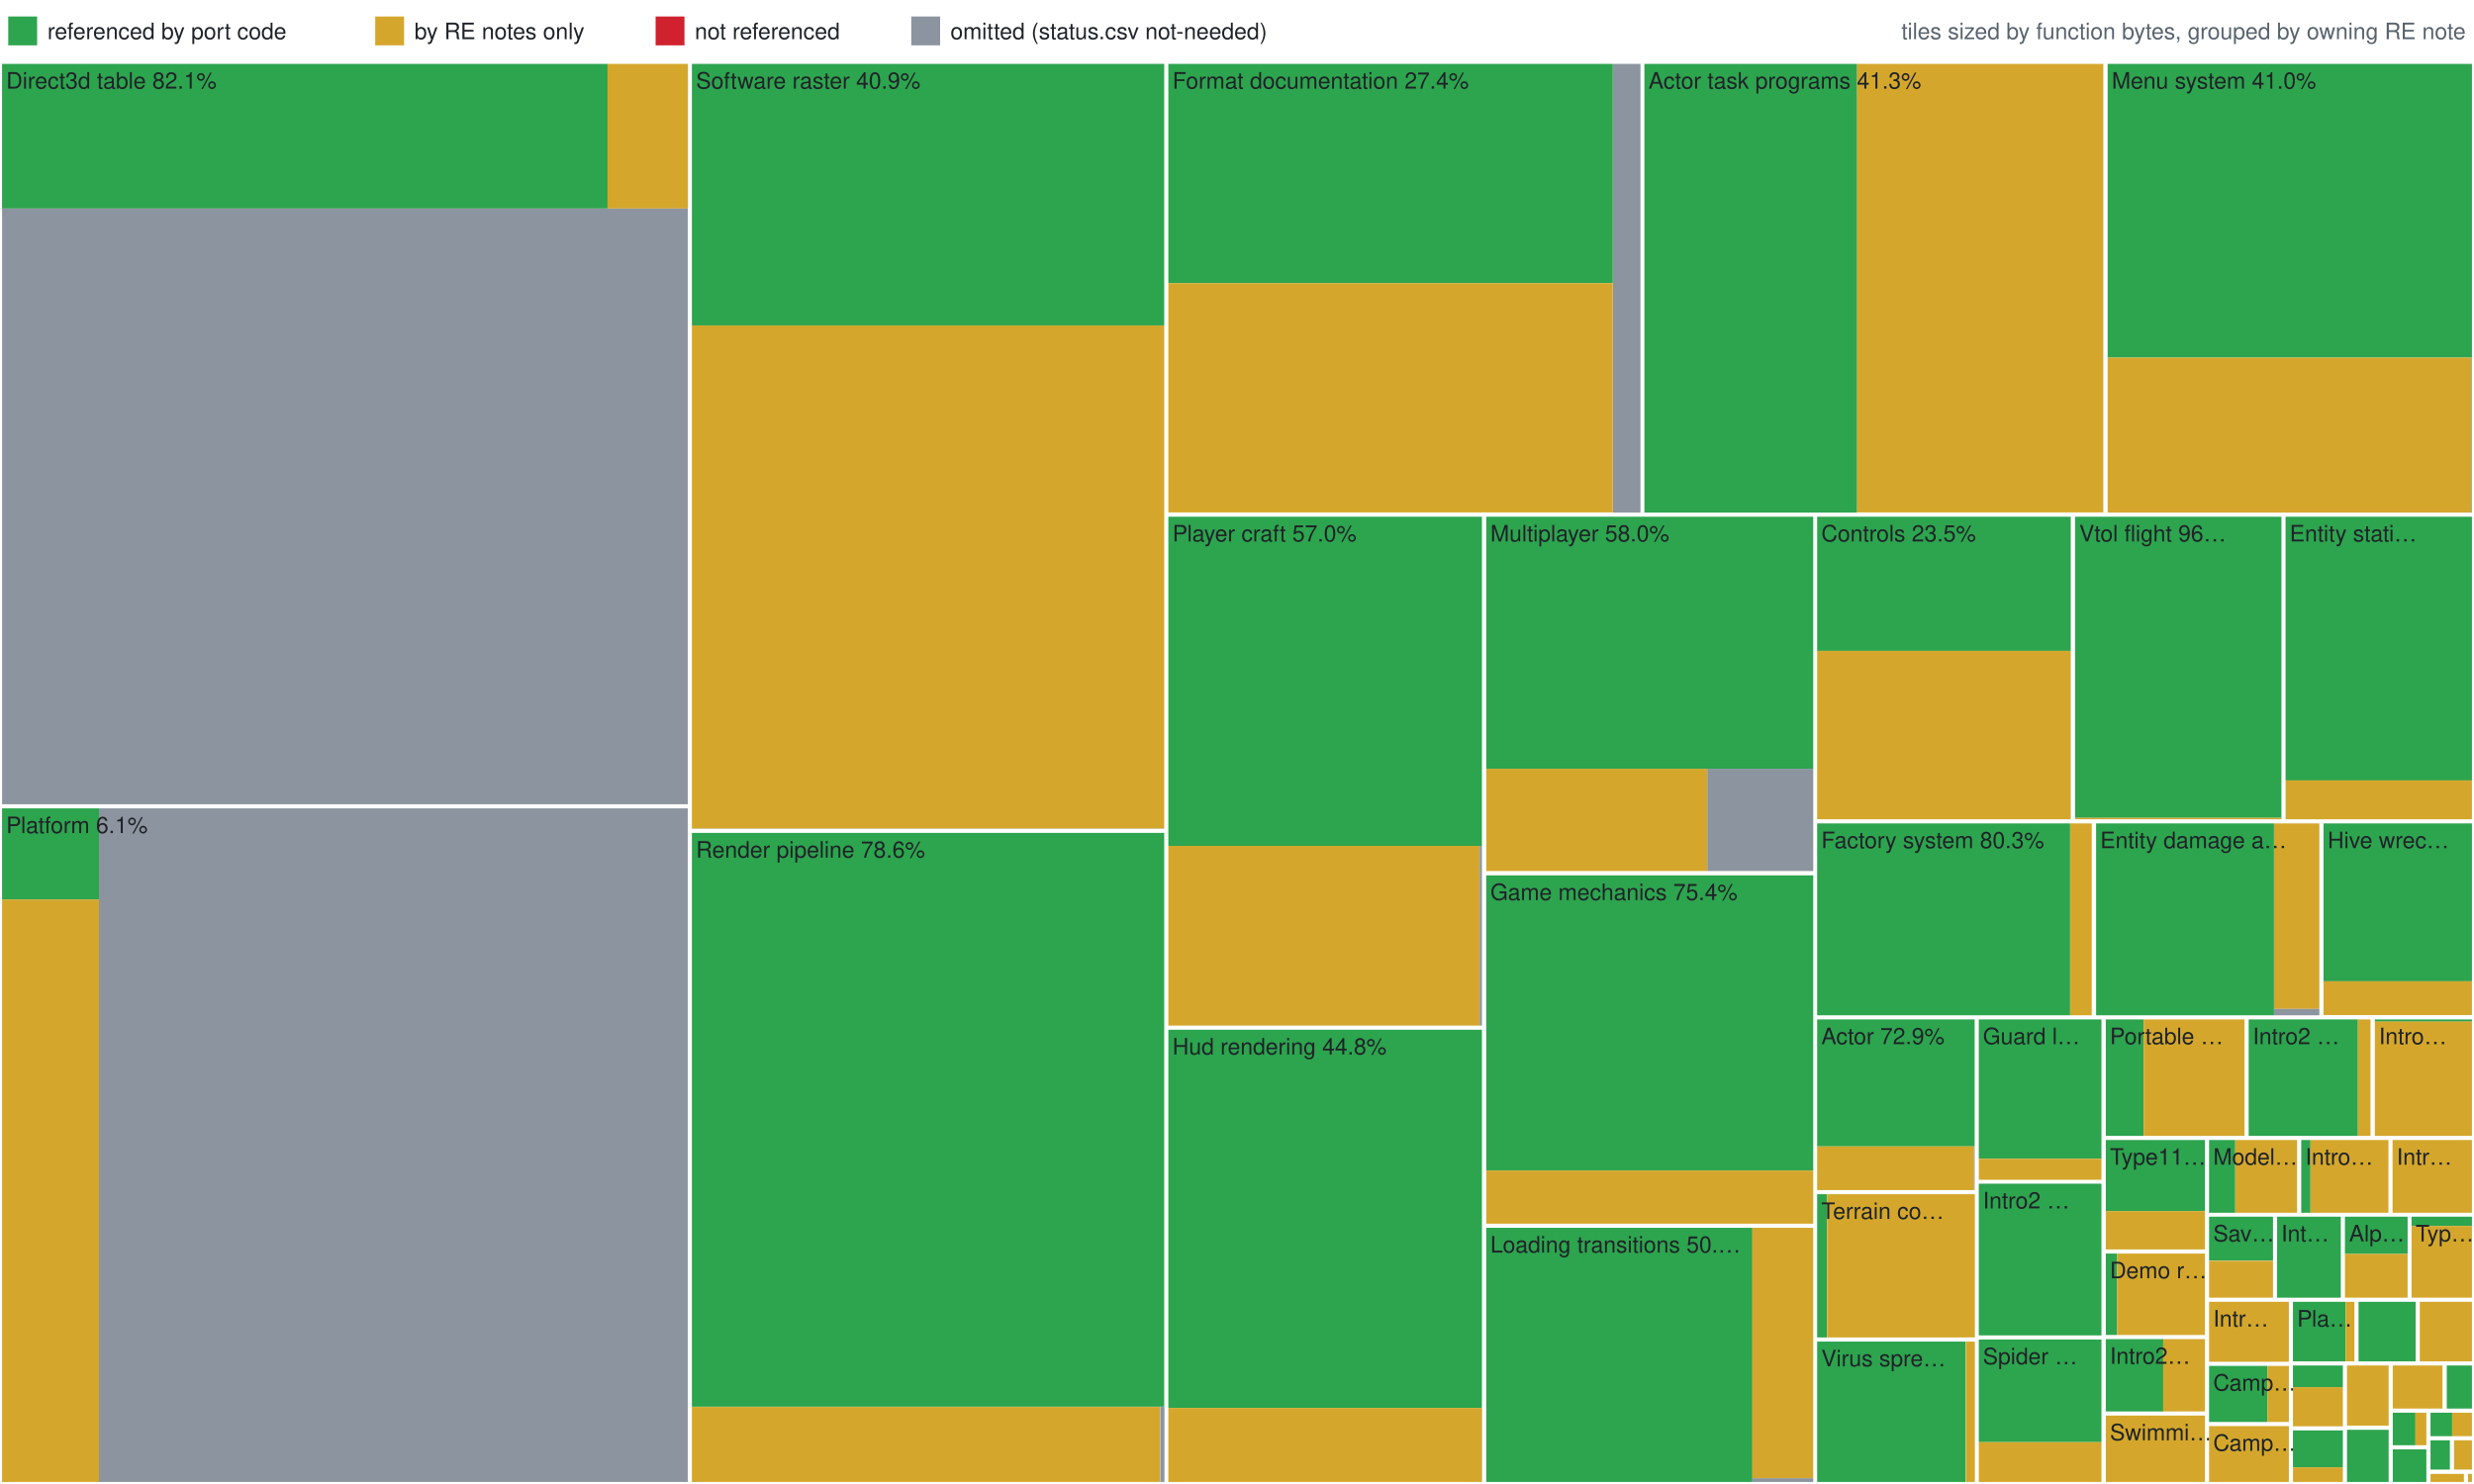
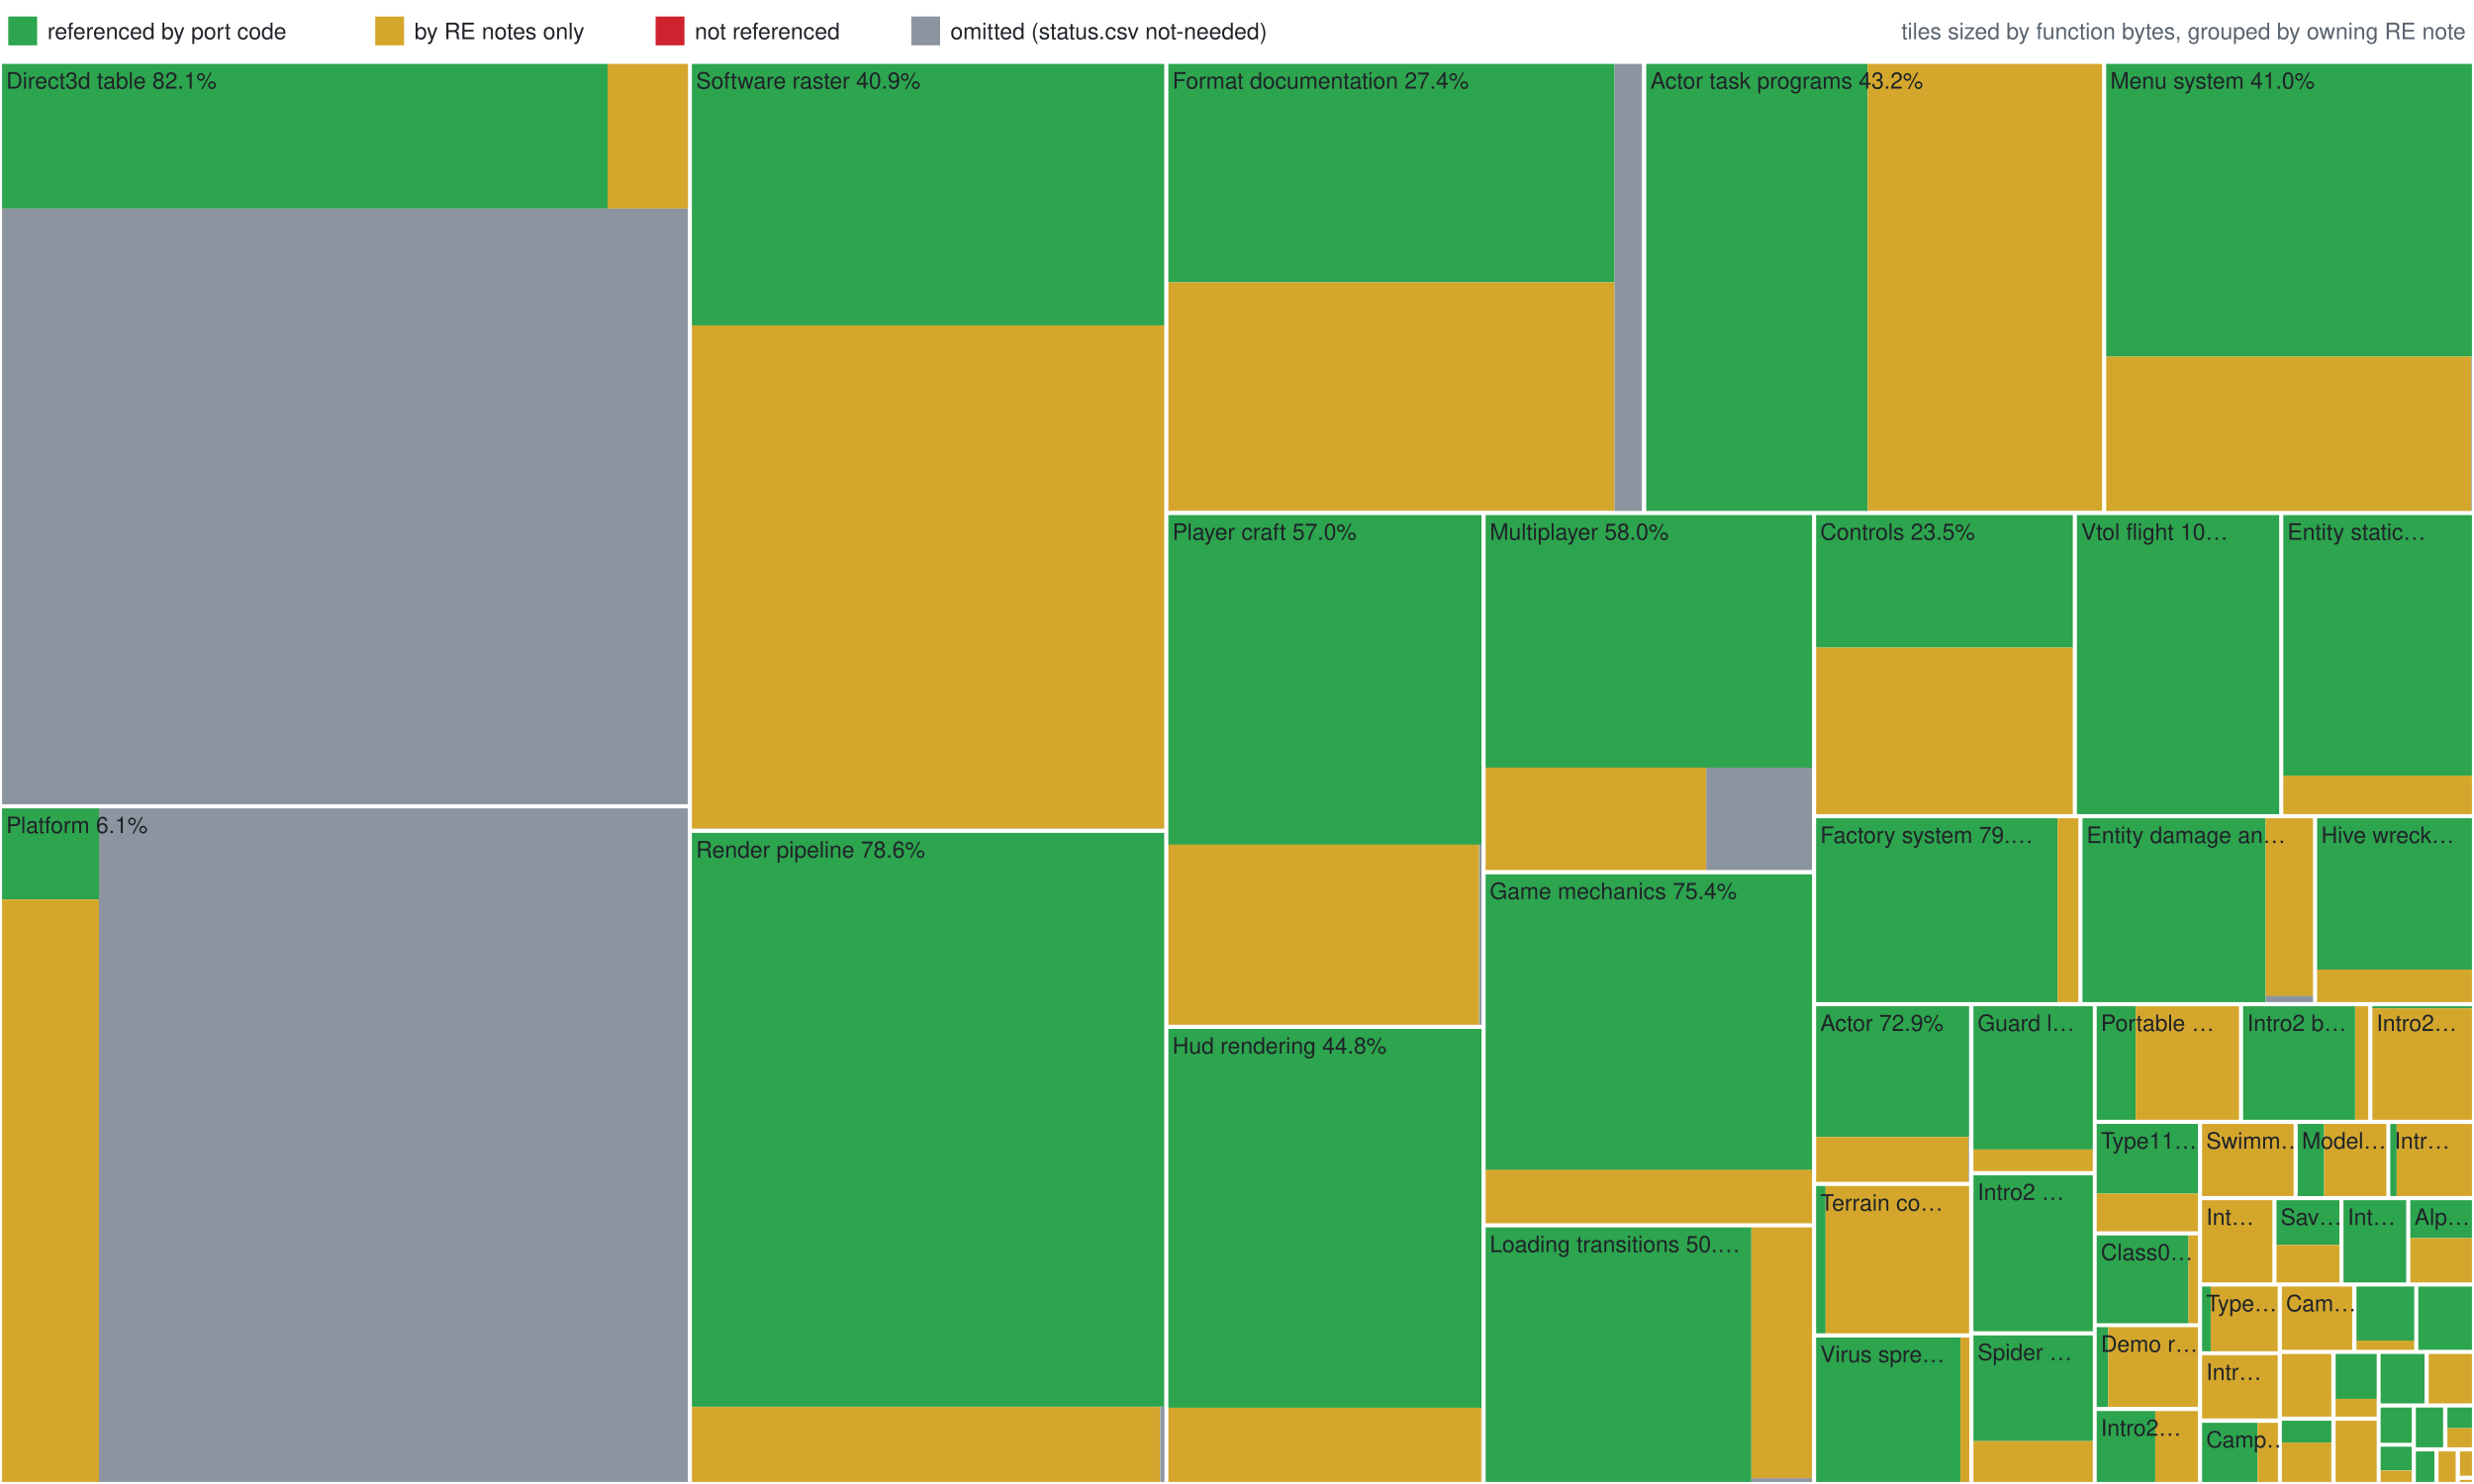
<svg xmlns="http://www.w3.org/2000/svg" width="1200" height="720" viewBox="0 0 1200 720" font-family="Segoe UI, Helvetica, Arial, sans-serif" font-size="11">
  <rect width="1200" height="720" fill="#ffffff" />
  <rect x="4" y="8" width="14" height="14" fill="#2da44e" />
  <text x="23" y="19" fill="#1f2328">referenced by port code</text>
  <rect x="182" y="8" width="14" height="14" fill="#d4a72c" />
  <text x="201" y="19" fill="#1f2328">by RE notes only</text>
  <rect x="318" y="8" width="14" height="14" fill="#cf222e" />
  <text x="337" y="19" fill="#1f2328">not referenced</text>
  <rect x="442" y="8" width="14" height="14" fill="#8c959f" />
  <text x="461" y="19" fill="#1f2328">omitted (status.csv not-needed)</text>
  <text x="1196" y="19" fill="#59636e" text-anchor="end">tiles sized by function bytes, grouped by owning RE note</text>
  <g>
    <rect x="1" y="31" width="293.7" height="70.2" fill="#2da44e" />
    <rect x="294.7" y="31" width="39" height="70.2" fill="#d4a72c" />
    <rect x="1" y="101.2" width="332.6" height="289" fill="#8c959f" />
    <text x="3" y="43" fill="#1f2328">Direct3d table 82.1%</text>
  </g>
  <g>
    <rect x="1" y="392.2" width="47" height="44.2" fill="#2da44e" />
    <rect x="1" y="436.4" width="47" height="282.6" fill="#d4a72c" />
    <rect x="48" y="392.2" width="285.6" height="326.8" fill="#8c959f" />
    <text x="3" y="404.2" fill="#1f2328">Platform 6.1%</text>
  </g>
  <g>
    <rect x="335.6" y="31" width="229.1" height="126.9" fill="#2da44e" />
    <rect x="335.6" y="157.9" width="229.1" height="244.1" fill="#d4a72c" />
    <rect x="335.6" y="402" width="229.1" height="0.1" fill="#8c959f" />
    <text x="337.6" y="43" fill="#1f2328">Software raster 40.9%</text>
  </g>
  <g>
    <rect x="335.6" y="404.1" width="229.1" height="278.4" fill="#2da44e" />
    <rect x="335.6" y="682.6" width="227.1" height="36.4" fill="#d4a72c" />
    <rect x="562.8" y="682.6" width="2" height="36.4" fill="#8c959f" />
    <text x="337.6" y="416.1" fill="#1f2328">Render pipeline 78.6%</text>
  </g>
  <g>
-     <rect x="566.7" y="31" width="215.6" height="106.4" fill="#2da44e" />
-     <rect x="566.7" y="137.4" width="215.6" height="111.2" fill="#d4a72c" />
-     <rect x="782.4" y="31" width="13.3" height="217.7" fill="#8c959f" />
+     <rect x="566.7" y="31" width="216.4" height="106" fill="#2da44e" />
+     <rect x="566.7" y="137" width="216.4" height="110.8" fill="#d4a72c" />
+     <rect x="783.1" y="31" width="13.3" height="216.9" fill="#8c959f" />
    <text x="568.7" y="43" fill="#1f2328">Format documentation 27.4%</text>
  </g>
  <g>
-     <rect x="797.6" y="31" width="103.2" height="217.7" fill="#2da44e" />
-     <rect x="900.8" y="31" width="119.4" height="217.6" fill="#d4a72c" />
-     <rect x="900.8" y="248.6" width="119.4" height="0" fill="#8c959f" />
-     <text x="799.6" y="43" fill="#1f2328">Actor task programs 41.3%</text>
-   </g>
-   <g>
-     <rect x="1022.3" y="31" width="176.7" height="142.5" fill="#2da44e" />
-     <rect x="1022.3" y="173.5" width="176.5" height="75.2" fill="#d4a72c" />
-     <rect x="1198.7" y="173.5" width="0.3" height="75.2" fill="#8c959f" />
-     <text x="1024.3" y="43" fill="#1f2328">Menu system 41.0%</text>
-   </g>
-   <g>
-     <rect x="566.7" y="250.7" width="152.1" height="159.7" fill="#2da44e" />
-     <rect x="566.7" y="410.4" width="151" height="87.2" fill="#d4a72c" />
-     <rect x="717.7" y="410.4" width="1.1" height="87.2" fill="#8c959f" />
-     <text x="568.7" y="262.7" fill="#1f2328">Player craft 57.0%</text>
-   </g>
-   <g>
-     <rect x="566.7" y="499.6" width="152.1" height="183.5" fill="#2da44e" />
-     <rect x="566.7" y="683.1" width="152.1" height="35.9" fill="#d4a72c" />
-     <rect x="718.8" y="683.1" width="0.1" height="35.9" fill="#8c959f" />
-     <text x="568.7" y="511.6" fill="#1f2328">Hud rendering 44.8%</text>
-   </g>
-   <g>
-     <rect x="720.9" y="250.7" width="158.6" height="122.4" fill="#2da44e" />
-     <rect x="720.9" y="373" width="107.2" height="49.6" fill="#d4a72c" />
-     <rect x="828.1" y="373" width="51.4" height="49.6" fill="#8c959f" />
-     <text x="722.9" y="262.7" fill="#1f2328">Multiplayer 58.0%</text>
-   </g>
-   <g>
-     <rect x="720.9" y="424.7" width="158.6" height="143.2" fill="#2da44e" />
-     <rect x="720.9" y="567.9" width="158.6" height="25.8" fill="#d4a72c" />
-     <text x="722.9" y="436.7" fill="#1f2328">Game mechanics 75.4%</text>
-   </g>
-   <g>
-     <rect x="720.9" y="595.7" width="129.1" height="123.3" fill="#2da44e" />
-     <rect x="850" y="595.7" width="29.5" height="121.5" fill="#d4a72c" />
-     <rect x="850" y="717.2" width="29.5" height="1.8" fill="#8c959f" />
-     <text x="722.9" y="607.7" fill="#1f2328">Loading transitions 50.…</text>
-   </g>
-   <g>
-     <rect x="881.4" y="250.7" width="123" height="65.1" fill="#2da44e" />
-     <rect x="881.4" y="315.8" width="123" height="81.7" fill="#d4a72c" />
-     <text x="883.4" y="262.7" fill="#1f2328">Controls 23.5%</text>
-   </g>
-   <g>
-     <rect x="1006.5" y="250.7" width="100.1" height="146.1" fill="#2da44e" />
-     <rect x="1006.5" y="396.8" width="100.1" height="0.7" fill="#d4a72c" />
-     <text x="1008.5" y="262.7" fill="#1f2328">Vtol flight 96…</text>
-   </g>
-   <g>
-     <rect x="1108.6" y="250.7" width="90.4" height="128" fill="#2da44e" />
-     <rect x="1108.6" y="378.6" width="90.4" height="18.9" fill="#d4a72c" />
-     <text x="1110.6" y="262.7" fill="#1f2328">Entity stati…</text>
-   </g>
-   <g>
-     <rect x="881.4" y="399.5" width="122.7" height="93.1" fill="#2da44e" />
-     <rect x="1004.1" y="399.5" width="10.5" height="93.1" fill="#d4a72c" />
-     <text x="883.4" y="411.5" fill="#1f2328">Factory system 80.3%</text>
-   </g>
-   <g>
-     <rect x="1016.7" y="399.5" width="86.3" height="93.1" fill="#2da44e" />
-     <rect x="1103" y="399.5" width="22" height="90" fill="#d4a72c" />
-     <rect x="1103" y="489.5" width="22" height="3.1" fill="#8c959f" />
-     <text x="1018.7" y="411.5" fill="#1f2328">Entity damage a…</text>
-   </g>
-   <g>
-     <rect x="1127" y="399.5" width="72" height="76.6" fill="#2da44e" />
-     <rect x="1127" y="476.1" width="72" height="16.4" fill="#d4a72c" />
-     <text x="1129" y="411.5" fill="#1f2328">Hive wrec…</text>
-   </g>
-   <g>
-     <rect x="881.4" y="494.6" width="76.4" height="61.6" fill="#2da44e" />
-     <rect x="881.4" y="556.2" width="76.1" height="21.2" fill="#d4a72c" />
-     <rect x="957.5" y="556.2" width="0.3" height="21.2" fill="#8c959f" />
-     <text x="883.4" y="506.6" fill="#1f2328">Actor 72.9%</text>
-   </g>
-   <g>
-     <rect x="881.4" y="579.4" width="4.7" height="69.5" fill="#2da44e" />
-     <rect x="886.2" y="579.4" width="71.7" height="69.5" fill="#d4a72c" />
-     <text x="883.4" y="591.4" fill="#1f2328">Terrain co…</text>
-   </g>
-   <g>
-     <rect x="881.4" y="650.9" width="72" height="68.1" fill="#2da44e" />
-     <rect x="953.5" y="650.9" width="4.4" height="68.1" fill="#d4a72c" />
-     <text x="883.4" y="662.9" fill="#1f2328">Virus spre…</text>
-   </g>
-   <g>
-     <rect x="959.8" y="494.6" width="59.5" height="67.6" fill="#2da44e" />
-     <rect x="959.8" y="562.2" width="59.5" height="10.2" fill="#d4a72c" />
-     <text x="961.8" y="506.6" fill="#1f2328">Guard l…</text>
-   </g>
-   <g>
-     <rect x="959.8" y="574.3" width="59.5" height="73.6" fill="#2da44e" />
-     <text x="961.8" y="586.3" fill="#1f2328">Intro2 …</text>
-   </g>
-   <g>
-     <rect x="959.8" y="649.9" width="59.5" height="49.8" fill="#2da44e" />
-     <rect x="959.8" y="699.7" width="59.5" height="19.3" fill="#d4a72c" />
-     <text x="961.8" y="661.9" fill="#1f2328">Spider …</text>
-   </g>
-   <g>
-     <rect x="1021.4" y="494.6" width="18.4" height="56.5" fill="#2da44e" />
-     <rect x="1039.8" y="494.6" width="48.9" height="56.5" fill="#d4a72c" />
-     <text x="1023.4" y="506.6" fill="#1f2328">Portable …</text>
-   </g>
-   <g>
-     <rect x="1090.7" y="494.6" width="53" height="56.5" fill="#2da44e" />
-     <rect x="1143.7" y="494.6" width="6.1" height="56.5" fill="#d4a72c" />
-     <text x="1092.7" y="506.6" fill="#1f2328">Intro2 …</text>
-   </g>
-   <g>
-     <rect x="1151.9" y="494.6" width="47.1" height="1.1" fill="#2da44e" />
-     <rect x="1151.9" y="495.6" width="47.1" height="55.5" fill="#d4a72c" />
-     <text x="1153.9" y="506.6" fill="#1f2328">Intro…</text>
-   </g>
-   <g>
-     <rect x="1021.4" y="553.1" width="48.1" height="34.5" fill="#2da44e" />
-     <rect x="1021.4" y="587.6" width="48.1" height="18.6" fill="#d4a72c" />
-     <text x="1023.4" y="565.1" fill="#1f2328">Type11…</text>
-   </g>
-   <g>
-     <rect x="1021.4" y="608.2" width="5.5" height="39.5" fill="#2da44e" />
-     <rect x="1026.9" y="608.2" width="42.6" height="39.5" fill="#d4a72c" />
-     <text x="1023.4" y="620.2" fill="#1f2328">Demo r…</text>
-   </g>
-   <g>
-     <rect x="1021.4" y="649.7" width="27.9" height="35.1" fill="#2da44e" />
-     <rect x="1049.2" y="649.7" width="20.3" height="35.1" fill="#d4a72c" />
-     <text x="1023.4" y="661.7" fill="#1f2328">Intro2…</text>
-   </g>
-   <g>
-     <rect x="1021.4" y="686.8" width="48.1" height="32.2" fill="#d4a72c" />
-     <text x="1023.4" y="698.8" fill="#1f2328">Swimmi…</text>
-   </g>
-   <g>
-     <rect x="1071.5" y="553.1" width="12.7" height="35.3" fill="#2da44e" />
-     <rect x="1084.2" y="553.1" width="30" height="35.3" fill="#d4a72c" />
-     <text x="1073.5" y="565.1" fill="#1f2328">Model…</text>
-   </g>
-   <g>
-     <rect x="1116.2" y="553.1" width="4.5" height="35.3" fill="#2da44e" />
-     <rect x="1120.7" y="553.1" width="37.8" height="35.3" fill="#d4a72c" />
-     <text x="1118.2" y="565.1" fill="#1f2328">Intro…</text>
-   </g>
-   <g>
-     <rect x="1160.5" y="553.1" width="38.5" height="35.3" fill="#d4a72c" />
-     <text x="1162.5" y="565.1" fill="#1f2328">Intr…</text>
-   </g>
-   <g>
-     <rect x="1071.5" y="590.3" width="31" height="21.3" fill="#2da44e" />
-     <rect x="1071.5" y="611.7" width="31" height="17.9" fill="#d4a72c" />
-     <text x="1073.5" y="602.3" fill="#1f2328">Sav…</text>
-   </g>
-   <g>
-     <rect x="1104.5" y="590.3" width="30.9" height="39.3" fill="#2da44e" />
-     <text x="1106.5" y="602.3" fill="#1f2328">Int…</text>
-   </g>
-   <g>
-     <rect x="1137.4" y="590.3" width="30.4" height="18.1" fill="#2da44e" />
-     <rect x="1137.4" y="608.4" width="30.4" height="21.2" fill="#d4a72c" />
-     <text x="1139.4" y="602.3" fill="#1f2328">Alp…</text>
-   </g>
-   <g>
-     <rect x="1169.7" y="590.3" width="29.3" height="4.5" fill="#2da44e" />
-     <rect x="1169.7" y="594.8" width="29.3" height="34.8" fill="#d4a72c" />
-     <text x="1171.7" y="602.3" fill="#1f2328">Typ…</text>
-   </g>
-   <g>
-     <rect x="1071.5" y="631.6" width="38.7" height="29.1" fill="#d4a72c" />
-     <text x="1073.5" y="643.6" fill="#1f2328">Intr…</text>
-   </g>
-   <g>
-     <rect x="1071.5" y="662.7" width="28.3" height="27.2" fill="#2da44e" />
-     <rect x="1099.8" y="662.7" width="10.4" height="27.2" fill="#d4a72c" />
-     <text x="1073.5" y="674.7" fill="#1f2328">Camp…</text>
-   </g>
-   <g>
-     <rect x="1071.5" y="691.9" width="38.7" height="27.1" fill="#d4a72c" />
-     <text x="1073.5" y="703.9" fill="#1f2328">Camp…</text>
-   </g>
-   <g>
-     <rect x="1112.2" y="631.6" width="25.4" height="28.9" fill="#2da44e" />
-     <rect x="1137.7" y="631.6" width="4.3" height="28.9" fill="#d4a72c" />
-     <text x="1114.2" y="643.6" fill="#1f2328">Pla…</text>
-   </g>
-   <g>
-     <rect x="1144" y="631.6" width="27.7" height="28.9" fill="#2da44e" />
-   </g>
-   <g>
-     <rect x="1173.7" y="631.6" width="25.3" height="28.9" fill="#d4a72c" />
-   </g>
-   <g>
-     <rect x="1112.2" y="662.5" width="24.2" height="10.5" fill="#2da44e" />
-     <rect x="1112.2" y="673" width="24.2" height="19" fill="#d4a72c" />
-   </g>
-   <g>
-     <rect x="1112.2" y="694" width="24.2" height="17.9" fill="#2da44e" />
-     <rect x="1112.2" y="711.9" width="24.2" height="7.1" fill="#d4a72c" />
-   </g>
-   <g>
-     <rect x="1138.4" y="662.5" width="20.2" height="29.2" fill="#d4a72c" />
-   </g>
-   <g>
-     <rect x="1138.4" y="693.7" width="20.2" height="25.3" fill="#2da44e" />
-   </g>
-   <g>
-     <rect x="1160.6" y="662.5" width="24.1" height="20.9" fill="#d4a72c" />
-   </g>
-   <g>
-     <rect x="1186.8" y="662.5" width="12.2" height="20.9" fill="#2da44e" />
-   </g>
-   <g>
-     <rect x="1160.6" y="685.4" width="11" height="15.8" fill="#2da44e" />
-     <rect x="1171.6" y="685.4" width="5.3" height="15.8" fill="#d4a72c" />
-   </g>
-   <g>
-     <rect x="1160.6" y="703.2" width="16.3" height="15.8" fill="#2da44e" />
-   </g>
-   <g>
-     <rect x="1178.9" y="685.4" width="10.5" height="11.4" fill="#2da44e" />
-     <rect x="1189.4" y="685.4" width="9.6" height="11.4" fill="#d4a72c" />
-   </g>
-   <g>
-     <rect x="1178.9" y="698.8" width="9.4" height="14.2" fill="#2da44e" />
-   </g>
-   <g>
-     <rect x="1190.3" y="698.8" width="8.7" height="14.2" fill="#d4a72c" />
-   </g>
-   <g>
-     <rect x="1178.9" y="715.1" width="16.2" height="3.9" fill="#d4a72c" />
-   </g>
-   <g>
-     <rect x="1197.1" y="715.1" width="1.9" height="3.9" fill="#d4a72c" />
+     <rect x="798.5" y="31" width="107.4" height="216.9" fill="#2da44e" />
+     <rect x="905.9" y="31" width="113.7" height="216.8" fill="#d4a72c" />
+     <rect x="905.9" y="247.8" width="113.7" height="0" fill="#8c959f" />
+     <text x="800.5" y="43" fill="#1f2328">Actor task programs 43.2%</text>
+   </g>
+   <g>
+     <rect x="1021.6" y="31" width="177.4" height="142" fill="#2da44e" />
+     <rect x="1021.6" y="173" width="177.1" height="74.9" fill="#d4a72c" />
+     <rect x="1198.7" y="173" width="0.3" height="74.9" fill="#8c959f" />
+     <text x="1023.6" y="43" fill="#1f2328">Menu system 41.0%</text>
+   </g>
+   <g>
+     <rect x="566.7" y="249.9" width="151.9" height="160" fill="#2da44e" />
+     <rect x="566.7" y="409.8" width="150.7" height="87.4" fill="#d4a72c" />
+     <rect x="717.5" y="409.8" width="1.1" height="87.4" fill="#8c959f" />
+     <text x="568.7" y="261.9" fill="#1f2328">Player craft 57.0%</text>
+   </g>
+   <g>
+     <rect x="566.7" y="499.2" width="151.9" height="183.8" fill="#2da44e" />
+     <rect x="566.7" y="683" width="151.8" height="36" fill="#d4a72c" />
+     <rect x="718.6" y="683" width="0.1" height="36" fill="#8c959f" />
+     <text x="568.7" y="511.2" fill="#1f2328">Hud rendering 44.8%</text>
+   </g>
+   <g>
+     <rect x="720.6" y="249.9" width="158.3" height="122.6" fill="#2da44e" />
+     <rect x="720.6" y="372.4" width="107" height="49.7" fill="#d4a72c" />
+     <rect x="827.6" y="372.4" width="51.3" height="49.7" fill="#8c959f" />
+     <text x="722.6" y="261.9" fill="#1f2328">Multiplayer 58.0%</text>
+   </g>
+   <g>
+     <rect x="720.6" y="424.2" width="158.3" height="143.5" fill="#2da44e" />
+     <rect x="720.6" y="567.6" width="158.3" height="25.9" fill="#d4a72c" />
+     <text x="722.6" y="436.2" fill="#1f2328">Game mechanics 75.4%</text>
+   </g>
+   <g>
+     <rect x="720.6" y="595.5" width="128.9" height="123.5" fill="#2da44e" />
+     <rect x="849.5" y="595.5" width="29.4" height="121.7" fill="#d4a72c" />
+     <rect x="849.5" y="717.2" width="29.4" height="1.8" fill="#8c959f" />
+     <text x="722.6" y="607.5" fill="#1f2328">Loading transitions 50.…</text>
+   </g>
+   <g>
+     <rect x="880.9" y="249.9" width="124.5" height="64.3" fill="#2da44e" />
+     <rect x="880.9" y="314.2" width="124.5" height="80.8" fill="#d4a72c" />
+     <text x="882.9" y="261.9" fill="#1f2328">Controls 23.5%</text>
+   </g>
+   <g>
+     <rect x="1007.4" y="249.9" width="98.1" height="145.1" fill="#2da44e" />
+     <text x="1009.4" y="261.9" fill="#1f2328">Vtol flight 10…</text>
+   </g>
+   <g>
+     <rect x="1107.5" y="249.9" width="91.5" height="126.4" fill="#2da44e" />
+     <rect x="1107.5" y="376.3" width="91.5" height="18.7" fill="#d4a72c" />
+     <text x="1109.5" y="261.9" fill="#1f2328">Entity static…</text>
+   </g>
+   <g>
+     <rect x="880.9" y="397" width="117.1" height="89.2" fill="#2da44e" />
+     <rect x="998" y="397" width="10.1" height="89.2" fill="#d4a72c" />
+     <text x="882.9" y="409" fill="#1f2328">Factory system 79.…</text>
+   </g>
+   <g>
+     <rect x="1010.1" y="397" width="88.8" height="89.2" fill="#2da44e" />
+     <rect x="1098.9" y="397" width="23" height="86.3" fill="#d4a72c" />
+     <rect x="1098.9" y="483.2" width="23" height="3" fill="#8c959f" />
+     <text x="1012.1" y="409" fill="#1f2328">Entity damage an…</text>
+   </g>
+   <g>
+     <rect x="1123.9" y="397" width="75.1" height="73.4" fill="#2da44e" />
+     <rect x="1123.9" y="470.4" width="75.1" height="15.8" fill="#d4a72c" />
+     <text x="1125.9" y="409" fill="#1f2328">Hive wreck…</text>
+   </g>
+   <g>
+     <rect x="880.9" y="488.2" width="74.2" height="63.4" fill="#2da44e" />
+     <rect x="880.9" y="551.6" width="73.9" height="21.8" fill="#d4a72c" />
+     <rect x="954.8" y="551.6" width="0.3" height="21.8" fill="#8c959f" />
+     <text x="882.9" y="500.2" fill="#1f2328">Actor 72.9%</text>
+   </g>
+   <g>
+     <rect x="880.9" y="575.4" width="4.6" height="71.5" fill="#2da44e" />
+     <rect x="885.5" y="575.4" width="69.6" height="71.5" fill="#d4a72c" />
+     <text x="882.9" y="587.4" fill="#1f2328">Terrain co…</text>
+   </g>
+   <g>
+     <rect x="880.9" y="648.9" width="70" height="70.1" fill="#2da44e" />
+     <rect x="950.9" y="648.9" width="4.3" height="70.1" fill="#d4a72c" />
+     <text x="882.9" y="660.9" fill="#1f2328">Virus spre…</text>
+   </g>
+   <g>
+     <rect x="957.2" y="488.2" width="57.9" height="69.5" fill="#2da44e" />
+     <rect x="957.2" y="557.7" width="57.9" height="10.5" fill="#d4a72c" />
+     <text x="959.2" y="500.2" fill="#1f2328">Guard l…</text>
+   </g>
+   <g>
+     <rect x="957.2" y="570.2" width="57.9" height="75.7" fill="#2da44e" />
+     <text x="959.2" y="582.2" fill="#1f2328">Intro2 …</text>
+   </g>
+   <g>
+     <rect x="957.2" y="647.9" width="57.9" height="51.3" fill="#2da44e" />
+     <rect x="957.2" y="699.2" width="57.9" height="19.8" fill="#d4a72c" />
+     <text x="959.2" y="659.9" fill="#1f2328">Spider …</text>
+   </g>
+   <g>
+     <rect x="1017" y="488.2" width="18.9" height="55.1" fill="#2da44e" />
+     <rect x="1035.9" y="488.2" width="50.1" height="55.1" fill="#d4a72c" />
+     <text x="1019" y="500.2" fill="#1f2328">Portable …</text>
+   </g>
+   <g>
+     <rect x="1088" y="488.2" width="54.3" height="55.1" fill="#2da44e" />
+     <rect x="1142.4" y="488.2" width="6.3" height="55.1" fill="#d4a72c" />
+     <text x="1090" y="500.2" fill="#1f2328">Intro2 b…</text>
+   </g>
+   <g>
+     <rect x="1150.7" y="488.2" width="48.3" height="1" fill="#2da44e" />
+     <rect x="1150.7" y="489.2" width="48.3" height="54.1" fill="#d4a72c" />
+     <text x="1152.7" y="500.2" fill="#1f2328">Intro2…</text>
+   </g>
+   <g>
+     <rect x="1017" y="545.3" width="49.1" height="33.8" fill="#2da44e" />
+     <rect x="1017" y="579.1" width="49.1" height="18.3" fill="#d4a72c" />
+     <text x="1019" y="557.3" fill="#1f2328">Type11…</text>
+   </g>
+   <g>
+     <rect x="1017" y="599.4" width="44.5" height="42.6" fill="#2da44e" />
+     <rect x="1061.5" y="599.4" width="4.6" height="42.6" fill="#d4a72c" />
+     <text x="1019" y="611.4" fill="#1f2328">Class0…</text>
+   </g>
+   <g>
+     <rect x="1017" y="643.9" width="5.6" height="38.7" fill="#2da44e" />
+     <rect x="1022.6" y="643.9" width="43.5" height="38.7" fill="#d4a72c" />
+     <text x="1019" y="655.9" fill="#1f2328">Demo r…</text>
+   </g>
+   <g>
+     <rect x="1017" y="684.6" width="28.4" height="34.4" fill="#2da44e" />
+     <rect x="1045.4" y="684.6" width="20.7" height="34.4" fill="#d4a72c" />
+     <text x="1019" y="696.6" fill="#1f2328">Intro2…</text>
+   </g>
+   <g>
+     <rect x="1068.1" y="545.3" width="44.4" height="35" fill="#d4a72c" />
+     <text x="1070.1" y="557.3" fill="#1f2328">Swimm…</text>
+   </g>
+   <g>
+     <rect x="1114.5" y="545.3" width="12.8" height="35" fill="#2da44e" />
+     <rect x="1127.3" y="545.3" width="30.2" height="35" fill="#d4a72c" />
+     <text x="1116.5" y="557.3" fill="#1f2328">Model…</text>
+   </g>
+   <g>
+     <rect x="1159.4" y="545.3" width="3.1" height="35" fill="#2da44e" />
+     <rect x="1162.5" y="545.3" width="36.5" height="35" fill="#d4a72c" />
+     <text x="1161.4" y="557.3" fill="#1f2328">Intr…</text>
+   </g>
+   <g>
+     <rect x="1068.1" y="582.3" width="34.1" height="39.9" fill="#d4a72c" />
+     <text x="1070.1" y="594.3" fill="#1f2328">Int…</text>
+   </g>
+   <g>
+     <rect x="1104.2" y="582.3" width="30.5" height="21.7" fill="#2da44e" />
+     <rect x="1104.2" y="604" width="30.5" height="18.2" fill="#d4a72c" />
+     <text x="1106.2" y="594.3" fill="#1f2328">Sav…</text>
+   </g>
+   <g>
+     <rect x="1136.7" y="582.3" width="30.4" height="39.9" fill="#2da44e" />
+     <text x="1138.7" y="594.3" fill="#1f2328">Int…</text>
+   </g>
+   <g>
+     <rect x="1169.1" y="582.3" width="29.9" height="18.4" fill="#2da44e" />
+     <rect x="1169.1" y="600.7" width="29.9" height="21.5" fill="#d4a72c" />
+     <text x="1171.1" y="594.3" fill="#1f2328">Alp…</text>
+   </g>
+   <g>
+     <rect x="1068.1" y="624.2" width="4.2" height="31.4" fill="#2da44e" />
+     <rect x="1072.3" y="624.2" width="32.5" height="31.4" fill="#d4a72c" />
+     <text x="1070.1" y="636.2" fill="#1f2328">Type…</text>
+   </g>
+   <g>
+     <rect x="1068.1" y="657.5" width="36.7" height="30.7" fill="#d4a72c" />
+     <text x="1070.1" y="669.5" fill="#1f2328">Intr…</text>
+   </g>
+   <g>
+     <rect x="1068.1" y="690.3" width="26.8" height="28.7" fill="#2da44e" />
+     <rect x="1095" y="690.3" width="9.9" height="28.7" fill="#d4a72c" />
+     <text x="1070.1" y="702.3" fill="#1f2328">Camp…</text>
+   </g>
+   <g>
+     <rect x="1106.8" y="624.2" width="34.1" height="30.7" fill="#d4a72c" />
+     <text x="1108.8" y="636.2" fill="#1f2328">Cam…</text>
+   </g>
+   <g>
+     <rect x="1143" y="624.2" width="28" height="26.3" fill="#2da44e" />
+     <rect x="1143" y="650.4" width="28" height="4.5" fill="#d4a72c" />
+   </g>
+   <g>
+     <rect x="1173" y="624.2" width="26" height="30.7" fill="#2da44e" />
+   </g>
+   <g>
+     <rect x="1106.8" y="656.9" width="24" height="30.4" fill="#d4a72c" />
+   </g>
+   <g>
+     <rect x="1106.8" y="689.3" width="24" height="10.6" fill="#2da44e" />
+     <rect x="1106.8" y="699.9" width="24" height="19.1" fill="#d4a72c" />
+   </g>
+   <g>
+     <rect x="1132.9" y="656.9" width="19.9" height="21.8" fill="#2da44e" />
+     <rect x="1132.9" y="678.7" width="19.9" height="8.6" fill="#d4a72c" />
+   </g>
+   <g>
+     <rect x="1132.9" y="689.3" width="19.9" height="29.7" fill="#d4a72c" />
+   </g>
+   <g>
+     <rect x="1154.7" y="656.9" width="21.3" height="24" fill="#2da44e" />
+   </g>
+   <g>
+     <rect x="1178" y="656.9" width="21" height="24" fill="#d4a72c" />
+   </g>
+   <g>
+     <rect x="1154.7" y="682.9" width="15.1" height="17.1" fill="#2da44e" />
+   </g>
+   <g>
+     <rect x="1154.7" y="701.9" width="15.1" height="11.5" fill="#2da44e" />
+     <rect x="1154.7" y="713.5" width="15.1" height="5.5" fill="#d4a72c" />
+   </g>
+   <g>
+     <rect x="1171.8" y="682.9" width="13.2" height="19.3" fill="#2da44e" />
+   </g>
+   <g>
+     <rect x="1187.1" y="682.9" width="11.9" height="10" fill="#2da44e" />
+     <rect x="1187.1" y="692.9" width="11.9" height="9.3" fill="#d4a72c" />
+   </g>
+   <g>
+     <rect x="1171.8" y="704.2" width="9" height="14.8" fill="#2da44e" />
+   </g>
+   <g>
+     <rect x="1182.8" y="704.2" width="8.3" height="14.8" fill="#d4a72c" />
+   </g>
+   <g>
+     <rect x="1193.2" y="704.2" width="5.8" height="11.8" fill="#d4a72c" />
+   </g>
+   <g>
+     <rect x="1193.2" y="718" width="5.8" height="1" fill="#d4a72c" />
  </g>
</svg>
